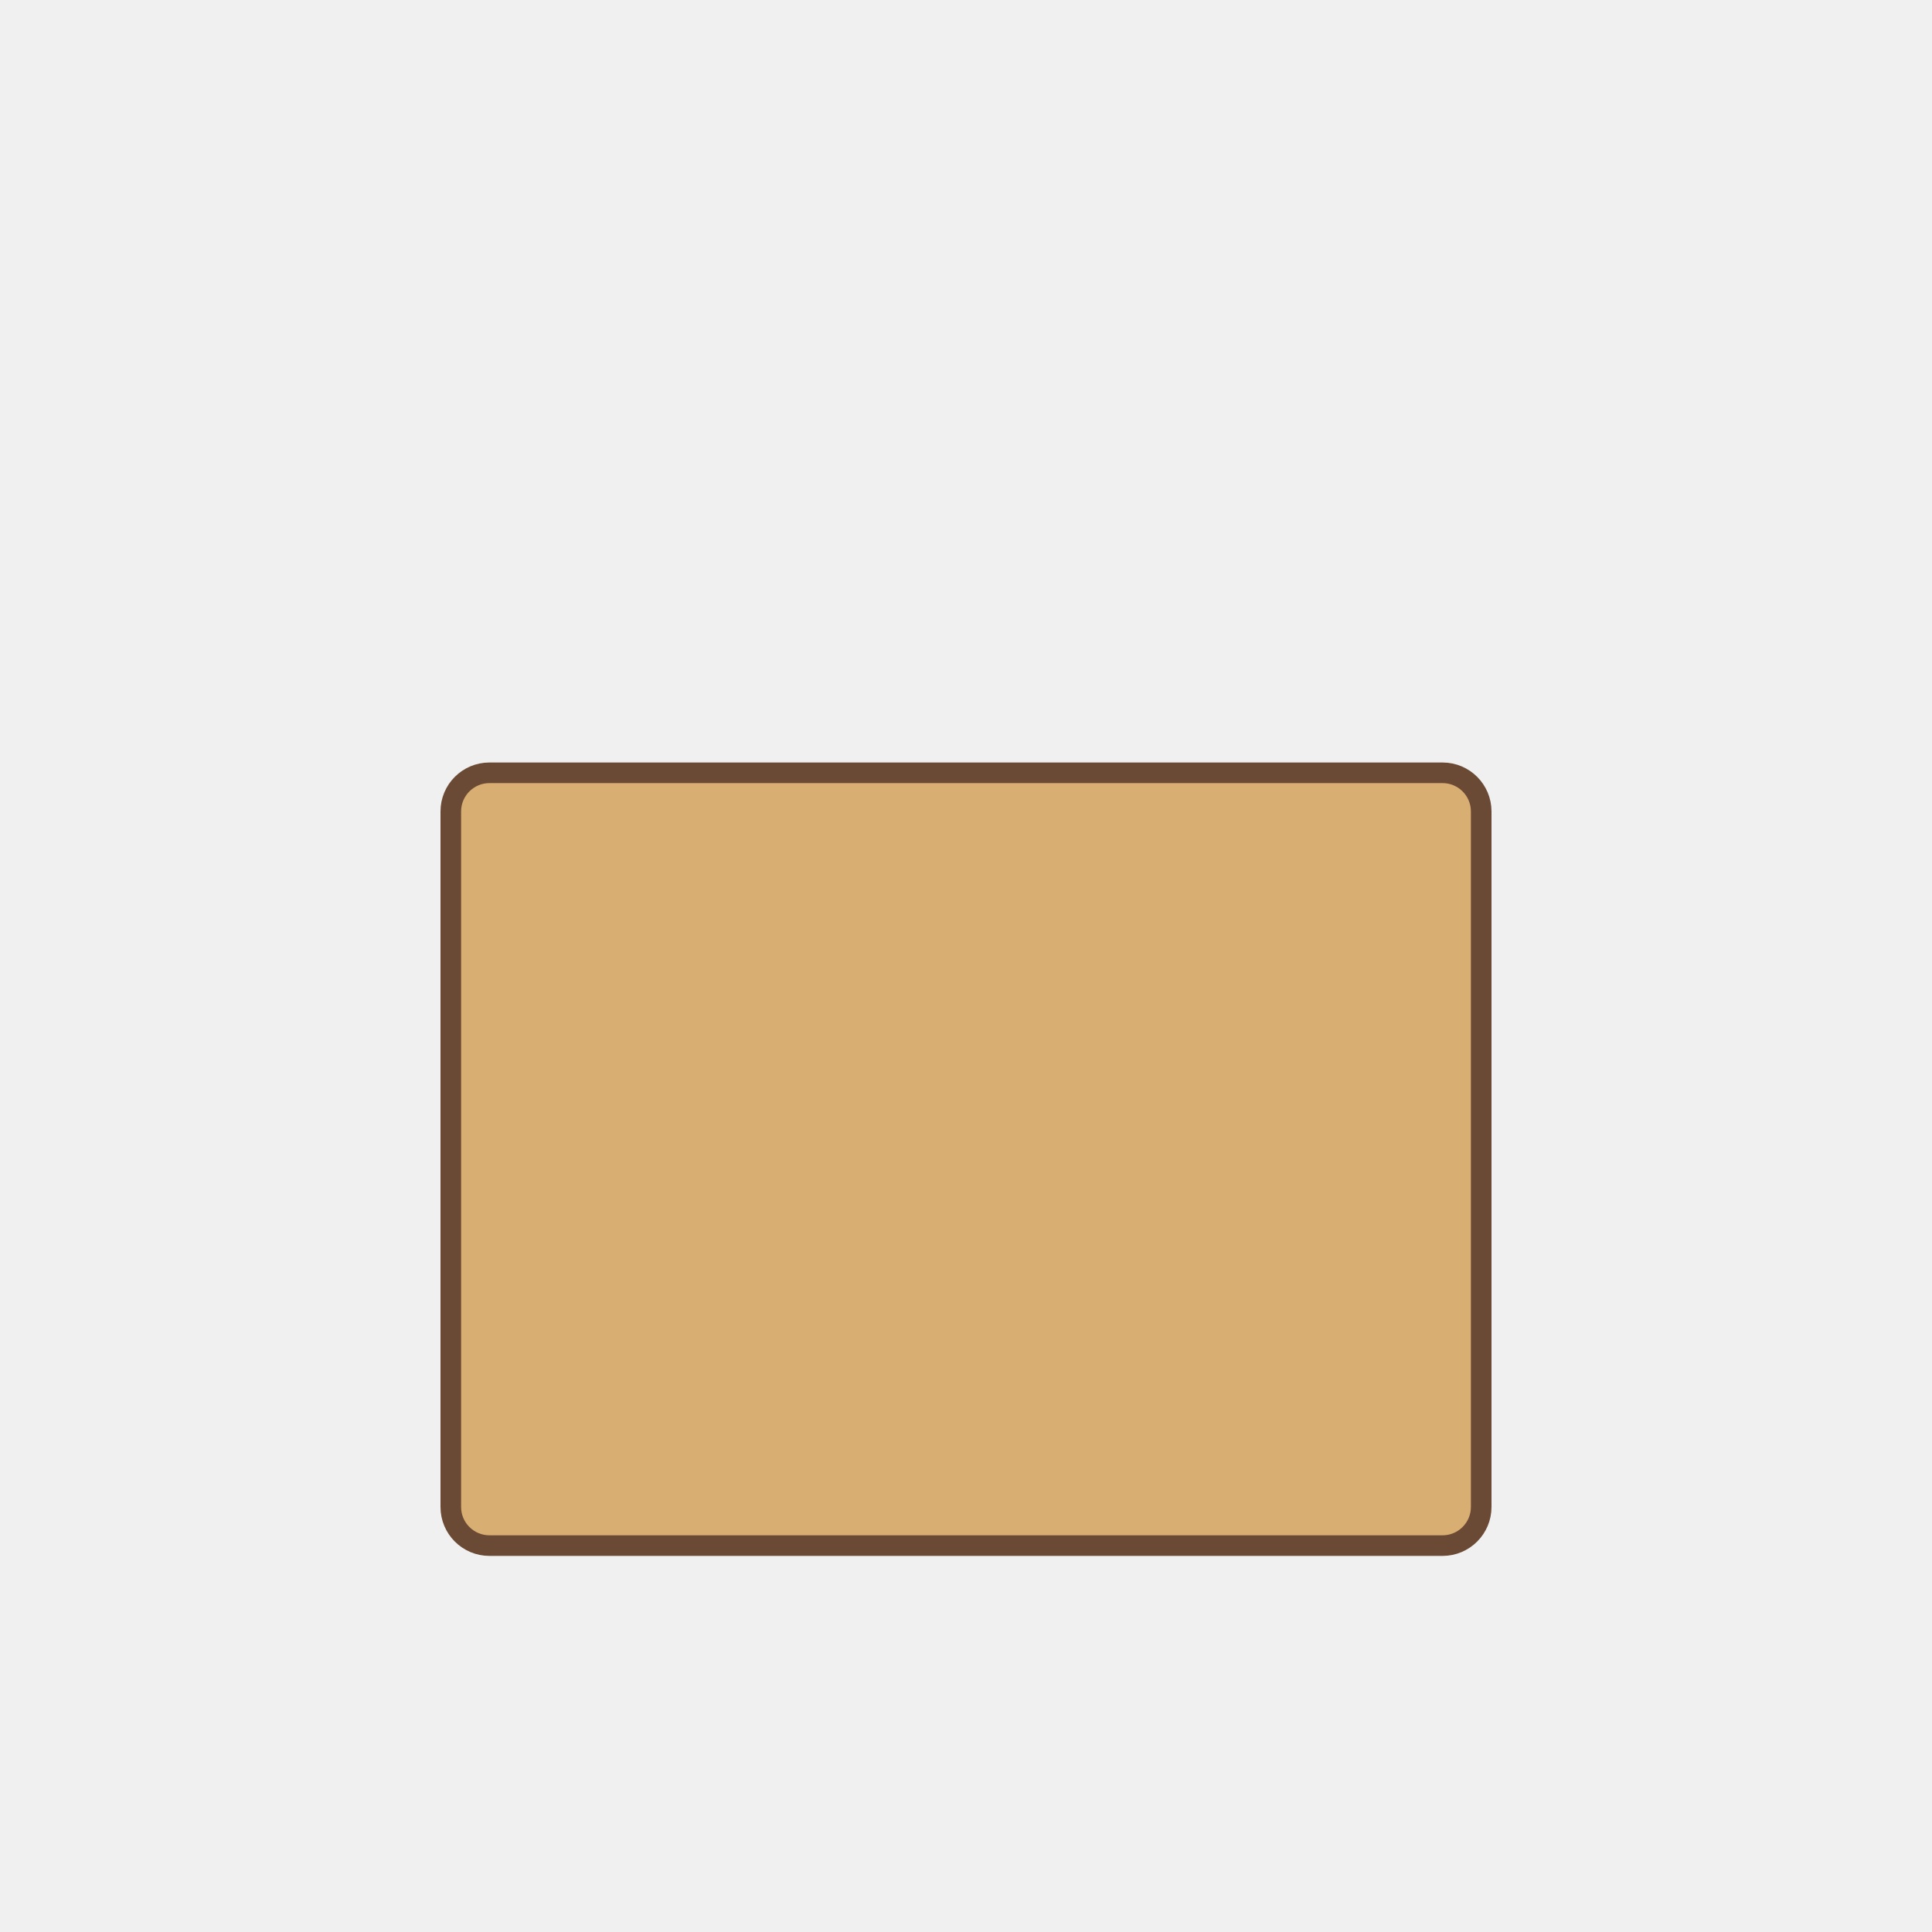
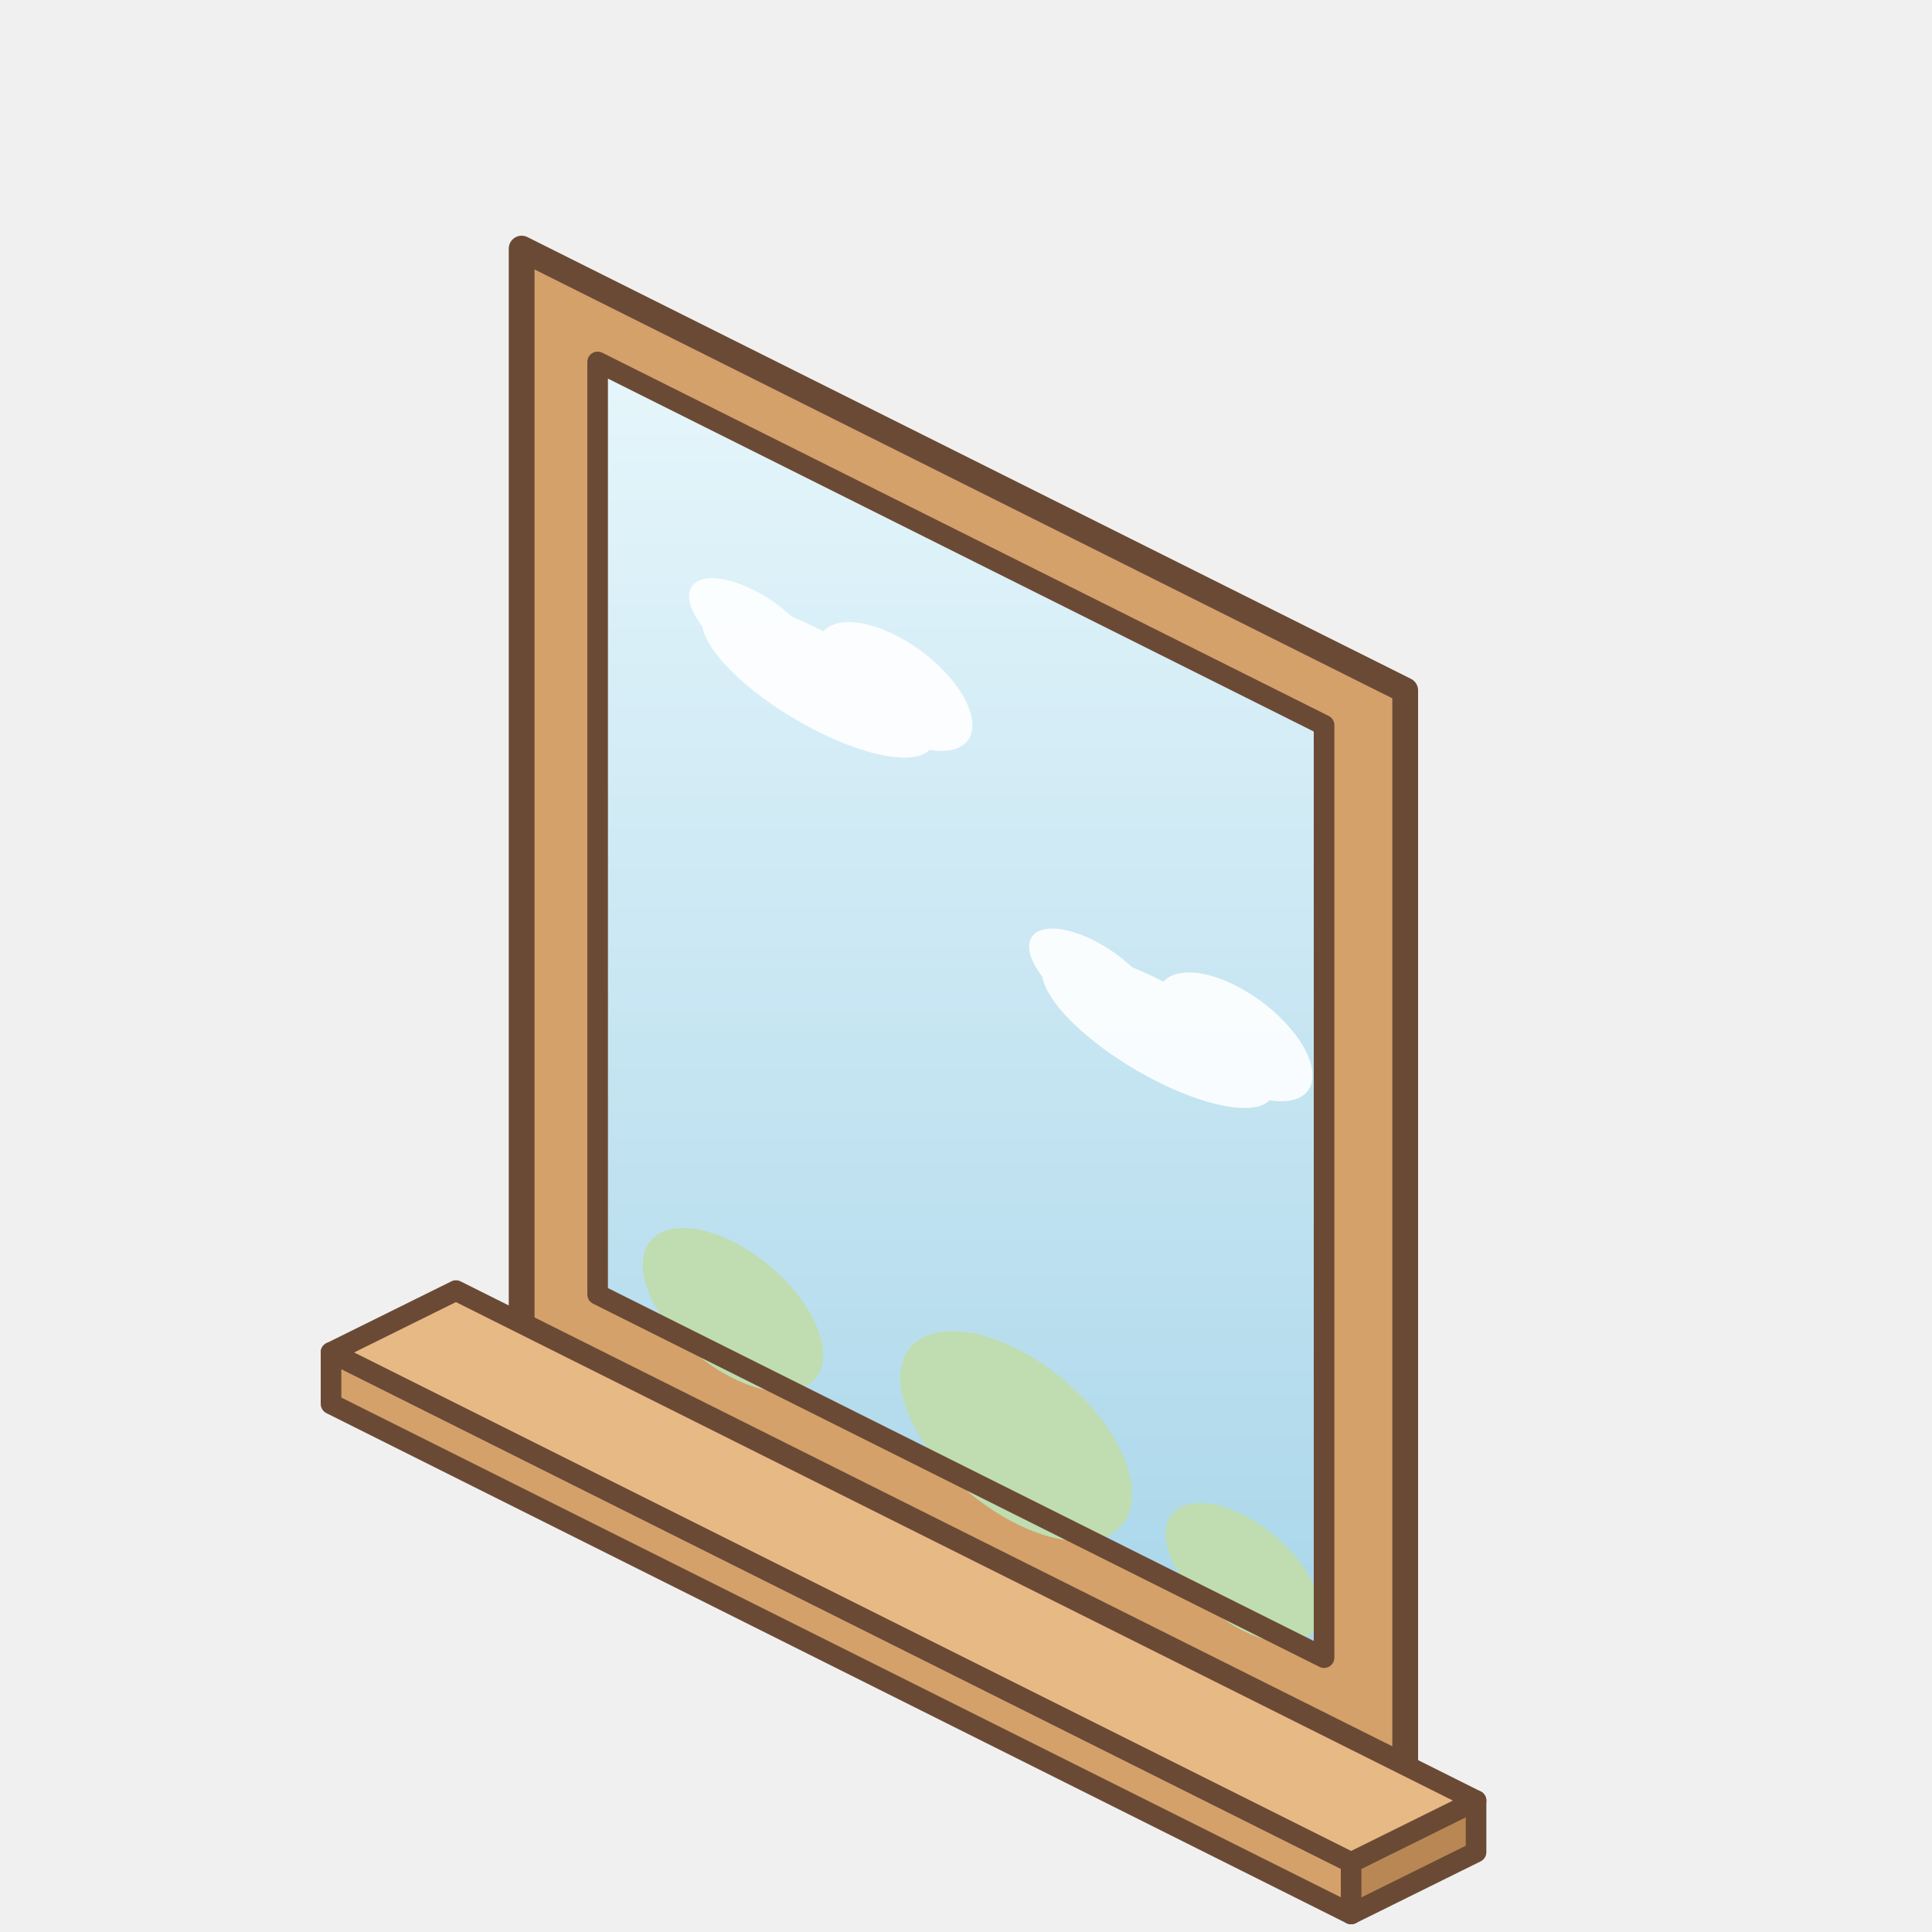
<svg xmlns="http://www.w3.org/2000/svg" width="1024" height="1024" viewBox="803.4 285.2 150 150">
+   <defs>
+     <linearGradient id="g9" x1="0" y1="0" x2="0" y2="1">
+       <stop offset="0" stop-color="#E6F6FB" />
+       <stop offset="1" stop-color="#A9D6EA" />
+     </linearGradient>
+   </defs>
  <g transform="translate(878.4 405.2)">
-     <rect x="-40" y="-60" width="80" height="60" rx="3" fill="#D9AE73" stroke="#6B4A35" stroke-width="1.6" stroke-linejoin="round" stroke-linecap="round" />
+     <path d="M-34.5 -17.1 L34.1 17.2 L34.1 -66.4 L-34.5 -100.7 Z" fill="#D4A16B" stroke="#6B4A35" stroke-width="2" stroke-linejoin="round" stroke-linecap="round" />
+     <path d="M-28.5 -19.5 L27.8 8.7 L27.8 -63.7 L-28.5 -91.9 Z" fill="url(#g9)" stroke="none" />
+     <g transform="translate(-11.5 -67.2) skewY(26.57)">
+       <g fill="#FFFFFF" opacity="0.9">
+         <ellipse cx="0" cy="0" rx="9" ry="4" />
+         <ellipse cx="6" cy="-2.5" rx="6" ry="4" />
+         <ellipse cx="-5" cy="-1.5" rx="5" ry="3" />
+       </g>
+     </g>
+     <g transform="translate(14.9 -40) skewY(26.57)">
+       <g fill="#FFFFFF" opacity="0.9">
+         <ellipse cx="0" cy="0" rx="9" ry="4" />
+         <ellipse cx="6" cy="-2.5" rx="6" ry="4" />
+         <ellipse cx="-5" cy="-1.5" rx="5" ry="3" />
+       </g>
+     </g>
+     <g transform="translate(-18.1 -14.1) skewY(26.57)">
+       <ellipse cx="0" cy="-4.2" rx="7" ry="5.3" fill="#BFDDB0" />
+     </g>
+     <g transform="translate(3.9 -3.1) skewY(26.57)">
+       <ellipse cx="0" cy="-5.4" rx="9" ry="6.8" fill="#BFDDB0" />
+     </g>
+     <g transform="translate(21.5 5.7) skewY(26.57)">
+       <ellipse cx="0" cy="-3.6" rx="6" ry="4.5" fill="#BFDDB0" />
+     </g>
+     <path d="M-28.6 -19.5 L27.8 8.7 L27.8 -63.7 L-28.6 -91.9 Z" fill="none" stroke="#6B4A35" stroke-width="1.6" stroke-linejoin="round" stroke-linecap="round" />
+     <path d="M-49.3 -11 L29.9 28.6 L29.9 24.6 L-49.3 -15 Z" fill="#D4A16B" stroke="#6B4A35" stroke-width="1.6" stroke-linejoin="round" stroke-linecap="round" />
+     <path d="M39.6 23.8 L29.9 28.6 L29.9 24.6 L39.6 19.8 Z" fill="#B98754" stroke="#6B4A35" stroke-width="1.6" stroke-linejoin="round" stroke-linecap="round" />
+     <path d="M-39.6 -19.8 L39.6 19.8 L29.9 24.6 L-49.3 -15 Z" fill="#E6B985" stroke="#6B4A35" stroke-width="1.6" stroke-linejoin="round" stroke-linecap="round" />
  </g>
</svg>
